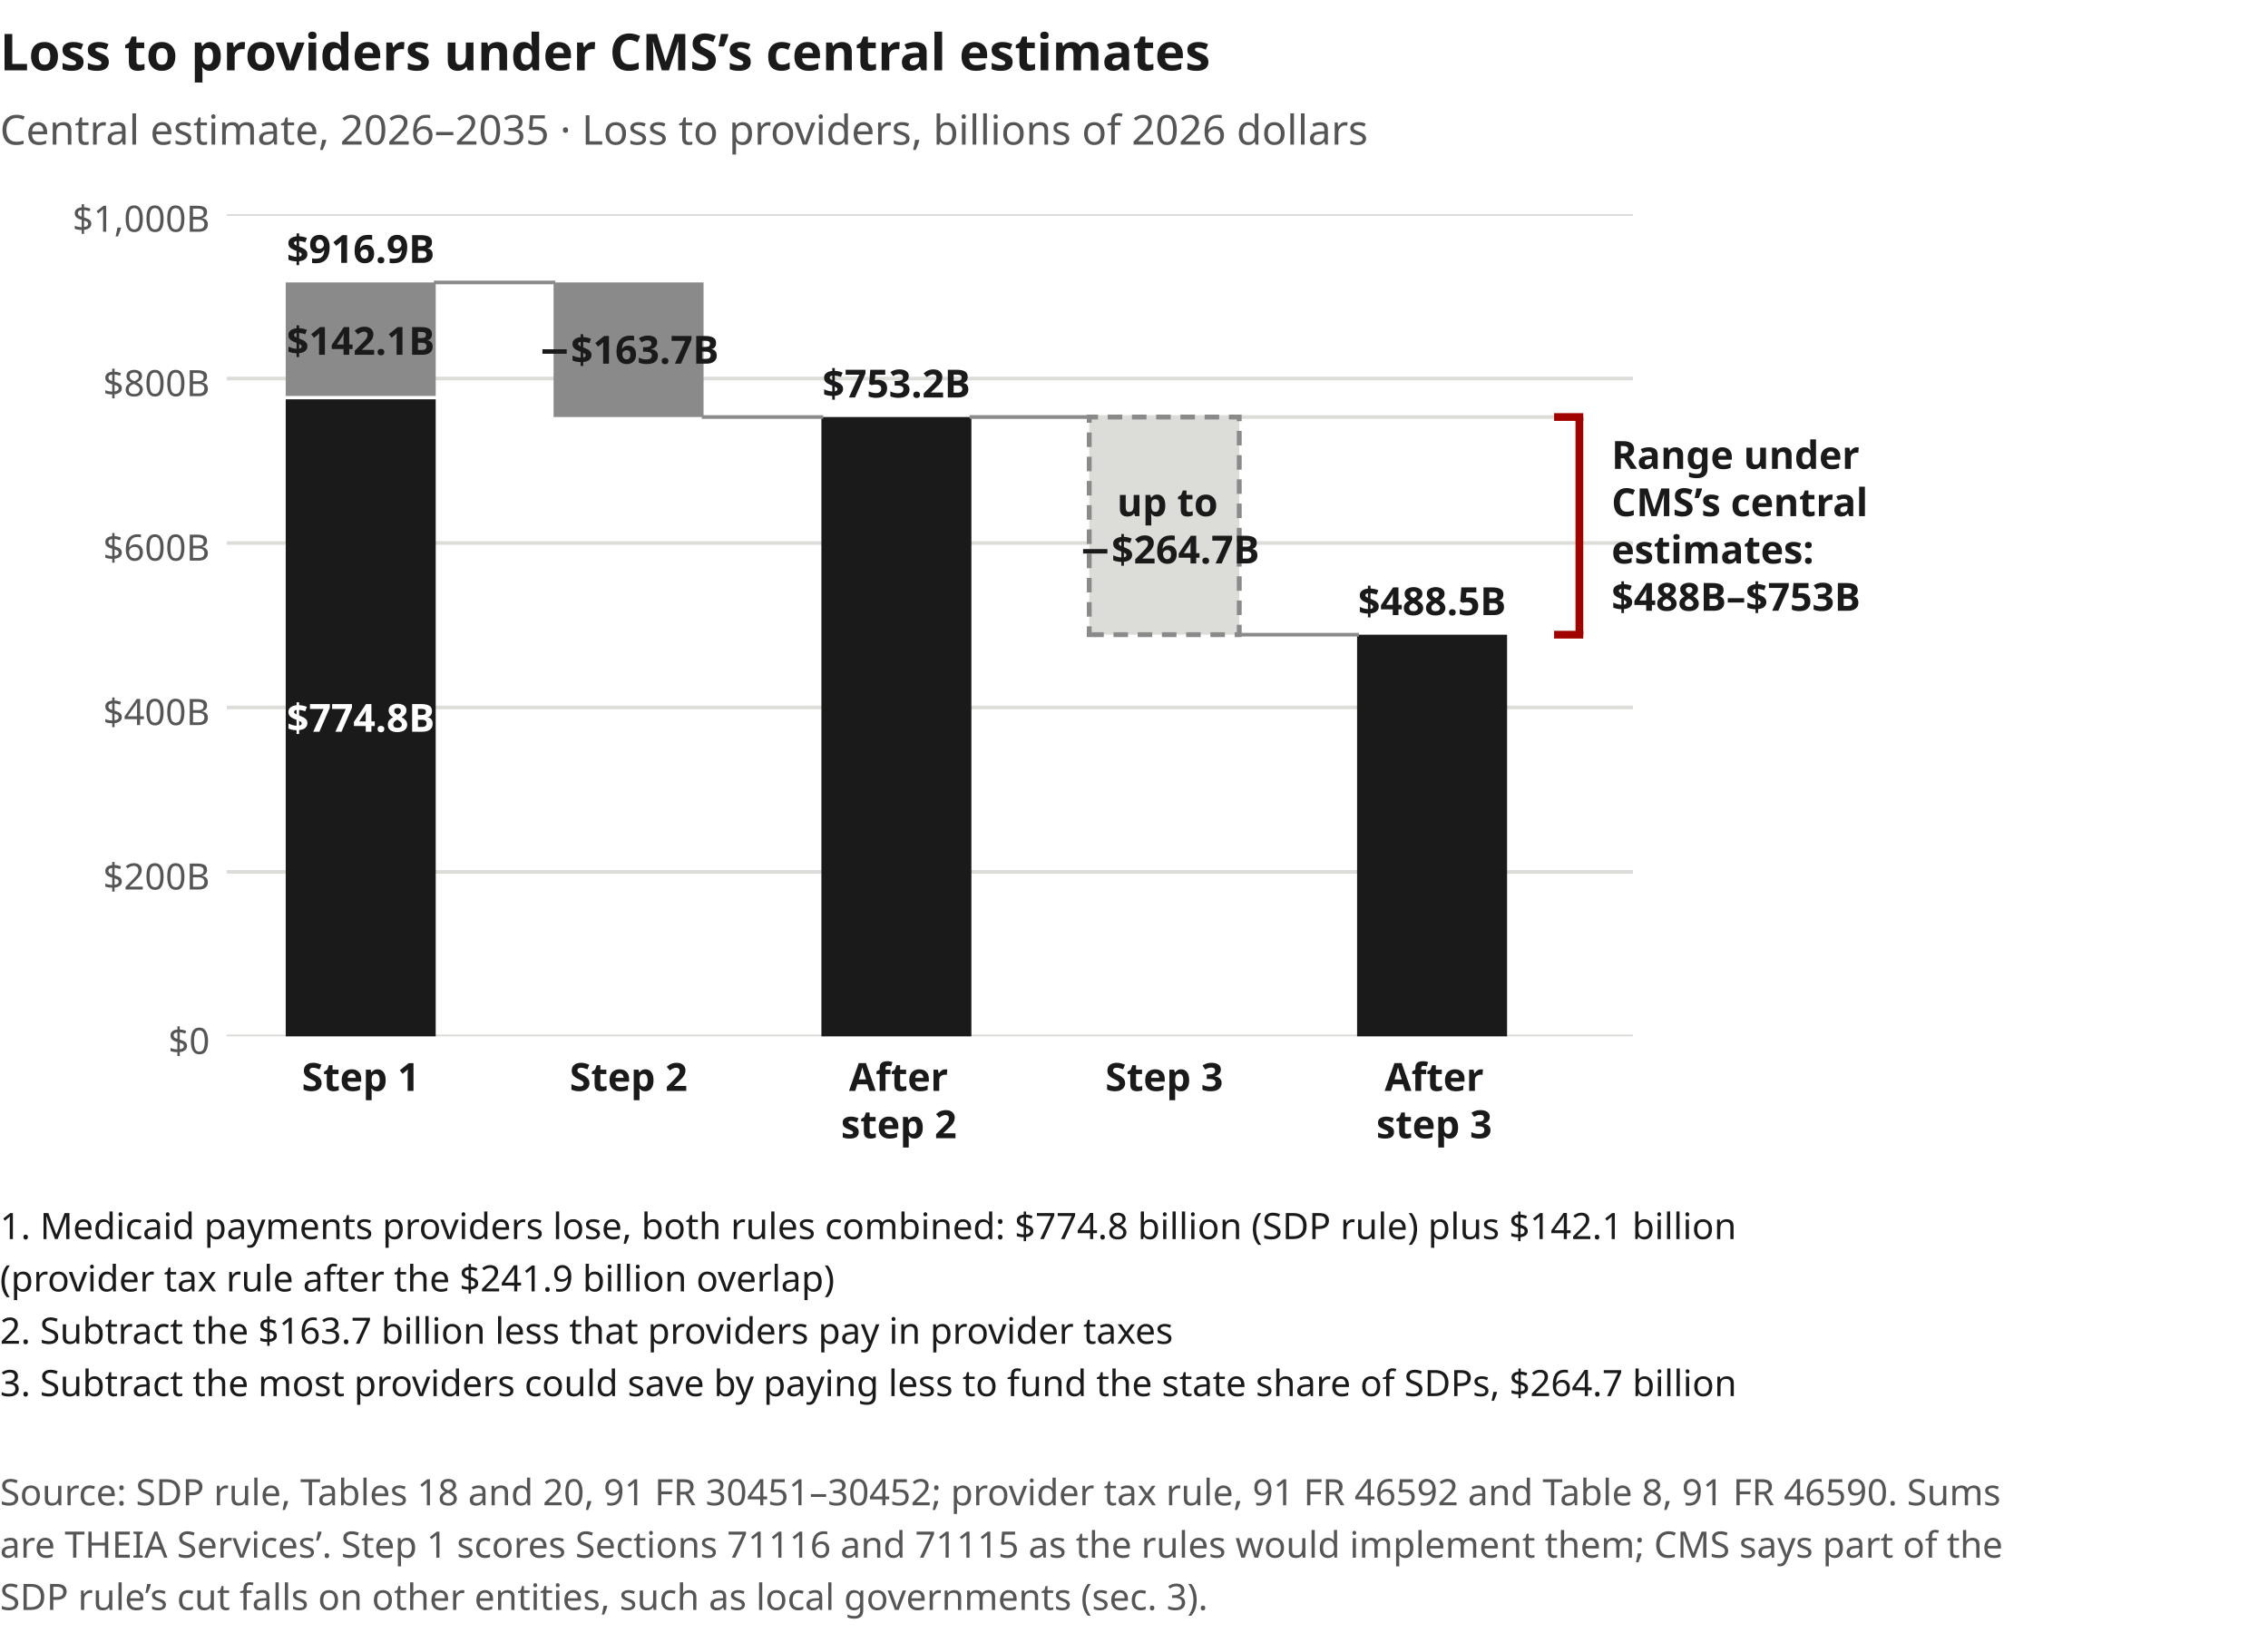
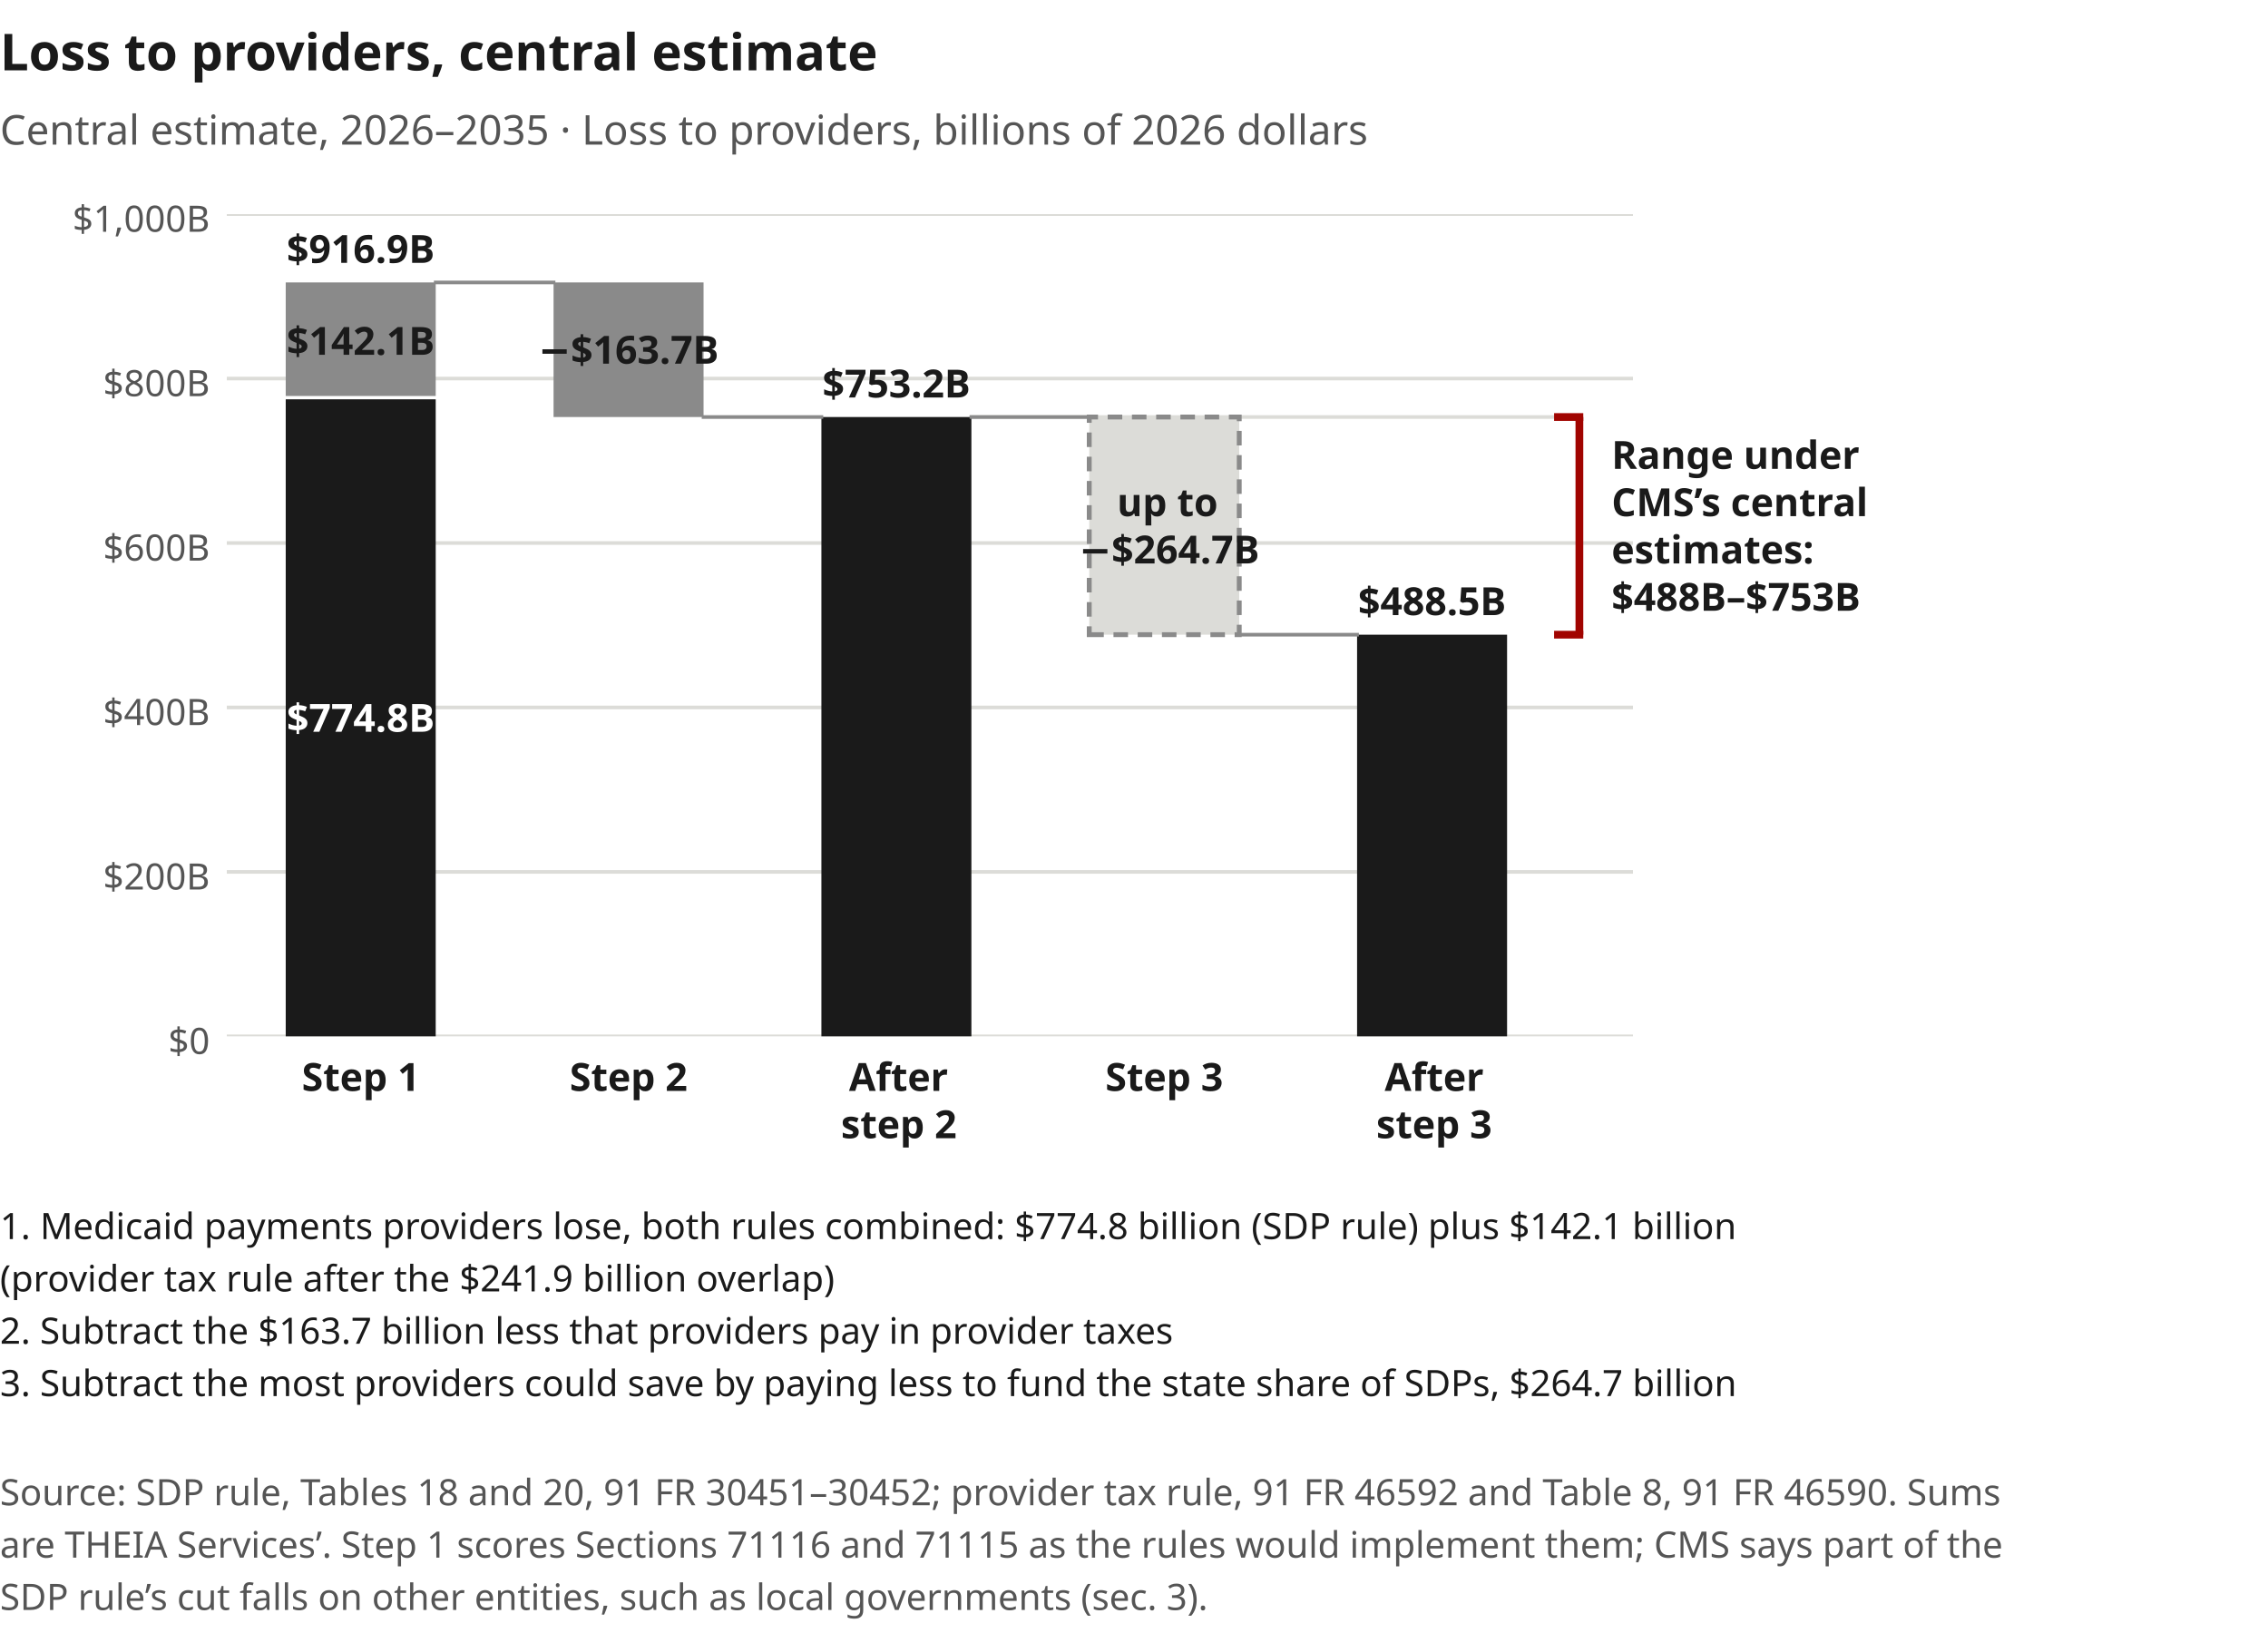
<svg xmlns="http://www.w3.org/2000/svg" width="468pt" height="336.96pt" viewBox="0 0 468 336.96" version="1.1">
  <defs>
    <style type="text/css">*{stroke-linejoin: round; stroke-linecap: butt}</style>
  </defs>
  <g id="figure_1">
    <g id="patch_1">
      <path d="M 0 336.96  L 468 336.96  L 468 0  L 0 0  z " style="fill: #ffffff" />
    </g>
    <g id="axes_1">
      <g id="patch_2">
        <path d="M 46.8 213.84  L 336.96 213.84  L 336.96 44.179  L 46.8 44.179  z " style="fill: #ffffff" />
      </g>
      <g id="line2d_1">
-         <path d="M 200.447 86.051  L 321.485 86.051  " clip-path="url(#p7c0b464411)" style="fill: none; stroke: #dcdcd8; stroke-width: 0.75; stroke-linecap: square" />
+         <path d="M 200.447 86.051  L 321.485 86.051  " clip-path="url(#p13de385cea)" style="fill: none; stroke: #dcdcd8; stroke-width: 0.75; stroke-linecap: square" />
      </g>
      <g id="matplotlib.axis_1">
        <g id="xtick_1">
          <g id="line2d_2" />
          <g id="text_1">
            <text style="font-weight: 700; font-size: 8px; font-family: 'Instrument Sans'; text-anchor: middle; fill: #1a1a1a" x="74.434" y="225.1" transform="rotate(-0 74.43429 225.1)">Step 1</text>
          </g>
        </g>
        <g id="xtick_2">
          <g id="line2d_3" />
          <g id="text_2">
            <text style="font-weight: 700; font-size: 8px; font-family: 'Instrument Sans'; text-anchor: middle; fill: #1a1a1a" x="129.703" y="225.1" transform="rotate(-0 129.7029 225.1)">Step 2</text>
          </g>
        </g>
        <g id="xtick_3">
          <g id="line2d_4" />
          <g id="text_3">
            <text style="font-weight: 700; font-size: 8px; font-family: 'Instrument Sans'; fill: #1a1a1a" transform="translate(175.1877 225.1)">After</text>
            <text style="font-weight: 700; font-size: 8px; font-family: 'Instrument Sans'; fill: #1a1a1a" transform="translate(173.5314 234.86)">step 2</text>
          </g>
        </g>
        <g id="xtick_4">
          <g id="line2d_5" />
          <g id="text_4">
            <text style="font-weight: 700; font-size: 8px; font-family: 'Instrument Sans'; text-anchor: middle; fill: #1a1a1a" x="240.24" y="225.1" transform="rotate(-0 240.24 225.1)">Step 3</text>
          </g>
        </g>
        <g id="xtick_5">
          <g id="line2d_6" />
          <g id="text_5">
            <text style="font-weight: 700; font-size: 8px; font-family: 'Instrument Sans'; fill: #1a1a1a" transform="translate(285.7248 225.1)">After</text>
            <text style="font-weight: 700; font-size: 8px; font-family: 'Instrument Sans'; fill: #1a1a1a" transform="translate(283.9923 234.86)">step 3</text>
          </g>
        </g>
      </g>
      <g id="matplotlib.axis_2">
        <g id="ytick_1">
          <g id="line2d_7">
-             <path d="M 46.8 213.84  L 336.96 213.84  " clip-path="url(#p7c0b464411)" style="fill: none; stroke: #dcdcd8; stroke-width: 0.75; stroke-linecap: square" />
+             <path d="M 46.8 213.84  L 336.96 213.84  " clip-path="url(#p13de385cea)" style="fill: none; stroke: #dcdcd8; stroke-width: 0.75; stroke-linecap: square" />
          </g>
          <g id="line2d_8" />
          <g id="text_6">
            <text style="font-size: 7.5px; font-family: 'Instrument Sans'; text-anchor: end; fill: #555555" x="43.3" y="217.477" transform="rotate(-0 43.3 217.4775)">$0</text>
          </g>
        </g>
        <g id="ytick_2">
          <g id="line2d_9">
-             <path d="M 46.8 179.908  L 336.96 179.908  " clip-path="url(#p7c0b464411)" style="fill: none; stroke: #dcdcd8; stroke-width: 0.75; stroke-linecap: square" />
+             <path d="M 46.8 179.908  L 336.96 179.908  " clip-path="url(#p13de385cea)" style="fill: none; stroke: #dcdcd8; stroke-width: 0.75; stroke-linecap: square" />
          </g>
          <g id="line2d_10" />
          <g id="text_7">
            <text style="font-size: 7.5px; font-family: 'Instrument Sans'; text-anchor: end; fill: #555555" x="43.3" y="183.545" transform="rotate(-0 43.3 183.5453)">$200B</text>
          </g>
        </g>
        <g id="ytick_3">
          <g id="line2d_11">
-             <path d="M 46.8 145.976  L 336.96 145.976  " clip-path="url(#p7c0b464411)" style="fill: none; stroke: #dcdcd8; stroke-width: 0.75; stroke-linecap: square" />
+             <path d="M 46.8 145.976  L 336.96 145.976  " clip-path="url(#p13de385cea)" style="fill: none; stroke: #dcdcd8; stroke-width: 0.75; stroke-linecap: square" />
          </g>
          <g id="line2d_12" />
          <g id="text_8">
            <text style="font-size: 7.5px; font-family: 'Instrument Sans'; text-anchor: end; fill: #555555" x="43.3" y="149.613" transform="rotate(-0 43.3 149.6132)">$400B</text>
          </g>
        </g>
        <g id="ytick_4">
          <g id="line2d_13">
-             <path d="M 46.8 112.044  L 336.96 112.044  " clip-path="url(#p7c0b464411)" style="fill: none; stroke: #dcdcd8; stroke-width: 0.75; stroke-linecap: square" />
+             <path d="M 46.8 112.044  L 336.96 112.044  " clip-path="url(#p13de385cea)" style="fill: none; stroke: #dcdcd8; stroke-width: 0.75; stroke-linecap: square" />
          </g>
          <g id="line2d_14" />
          <g id="text_9">
            <text style="font-size: 7.5px; font-family: 'Instrument Sans'; text-anchor: end; fill: #555555" x="43.3" y="115.681" transform="rotate(-0 43.3 115.681)">$600B</text>
          </g>
        </g>
        <g id="ytick_5">
          <g id="line2d_15">
-             <path d="M 46.8 78.111  L 336.96 78.111  " clip-path="url(#p7c0b464411)" style="fill: none; stroke: #dcdcd8; stroke-width: 0.75; stroke-linecap: square" />
+             <path d="M 46.8 78.111  L 336.96 78.111  " clip-path="url(#p13de385cea)" style="fill: none; stroke: #dcdcd8; stroke-width: 0.75; stroke-linecap: square" />
          </g>
          <g id="line2d_16" />
          <g id="text_10">
            <text style="font-size: 7.5px; font-family: 'Instrument Sans'; text-anchor: end; fill: #555555" x="43.3" y="81.749" transform="rotate(-0 43.3 81.74886)">$800B</text>
          </g>
        </g>
        <g id="ytick_6">
          <g id="line2d_17">
-             <path d="M 46.8 44.179  L 336.96 44.179  " clip-path="url(#p7c0b464411)" style="fill: none; stroke: #dcdcd8; stroke-width: 0.75; stroke-linecap: square" />
+             <path d="M 46.8 44.179  L 336.96 44.179  " clip-path="url(#p13de385cea)" style="fill: none; stroke: #dcdcd8; stroke-width: 0.75; stroke-linecap: square" />
          </g>
          <g id="line2d_18" />
          <g id="text_11">
            <text style="font-size: 7.5px; font-family: 'Instrument Sans'; text-anchor: end; fill: #555555" x="43.3" y="47.817" transform="rotate(-0 43.3 47.8167)">$1,000B</text>
          </g>
        </g>
      </g>
      <g id="patch_3">
-         <path d="M 58.959 213.84  L 89.909 213.84  L 89.909 82.387  L 58.959 82.387  z " clip-path="url(#p7c0b464411)" style="fill: #1a1a1a" />
+         <path d="M 58.959 213.84  L 89.909 213.84  L 89.909 82.387  L 58.959 82.387  z " clip-path="url(#p13de385cea)" style="fill: #1a1a1a" />
      </g>
      <g id="patch_4">
-         <path d="M 58.959 81.708  L 89.909 81.708  L 89.909 58.278  L 58.959 58.278  z " clip-path="url(#p7c0b464411)" style="fill: #8a8a8a" />
+         <path d="M 58.959 81.708  L 89.909 81.708  L 89.909 58.278  L 58.959 58.278  z " clip-path="url(#p13de385cea)" style="fill: #8a8a8a" />
      </g>
      <g id="patch_5">
-         <path d="M 114.228 86.051  L 145.178 86.051  L 145.178 58.278  L 114.228 58.278  z " clip-path="url(#p7c0b464411)" style="fill: #8a8a8a" />
+         <path d="M 114.228 86.051  L 145.178 86.051  L 145.178 58.278  L 114.228 58.278  z " clip-path="url(#p13de385cea)" style="fill: #8a8a8a" />
      </g>
      <g id="patch_6">
-         <path d="M 169.496 213.84  L 200.447 213.84  L 200.447 86.051  L 169.496 86.051  z " clip-path="url(#p7c0b464411)" style="fill: #1a1a1a" />
+         <path d="M 169.496 213.84  L 200.447 213.84  L 200.447 86.051  L 169.496 86.051  z " clip-path="url(#p13de385cea)" style="fill: #1a1a1a" />
      </g>
      <g id="patch_7">
-         <path d="M 224.765 130.961  L 255.715 130.961  L 255.715 86.051  L 224.765 86.051  z " clip-path="url(#p7c0b464411)" style="fill: #dcdcd8; stroke-dasharray: 3,2; stroke-dashoffset: 0; stroke: #8a8a8a; stroke-linejoin: miter" />
+         <path d="M 224.765 130.961  L 255.715 130.961  L 255.715 86.051  L 224.765 86.051  z " clip-path="url(#p13de385cea)" style="fill: #dcdcd8; stroke-dasharray: 3,2; stroke-dashoffset: 0; stroke: #8a8a8a; stroke-linejoin: miter" />
      </g>
      <g id="patch_8">
-         <path d="M 280.033 213.84  L 310.984 213.84  L 310.984 130.961  L 280.033 130.961  z " clip-path="url(#p7c0b464411)" style="fill: #1a1a1a" />
+         <path d="M 280.033 213.84  L 310.984 213.84  L 310.984 130.961  L 280.033 130.961  z " clip-path="url(#p13de385cea)" style="fill: #1a1a1a" />
      </g>
      <g id="line2d_19">
-         <path d="M 89.909 58.278  L 114.228 58.278  " clip-path="url(#p7c0b464411)" style="fill: none; stroke: #8a8a8a; stroke-width: 0.75; stroke-linecap: square" />
+         <path d="M 89.909 58.278  L 114.228 58.278  " clip-path="url(#p13de385cea)" style="fill: none; stroke: #8a8a8a; stroke-width: 0.75; stroke-linecap: square" />
      </g>
      <g id="line2d_20">
-         <path d="M 145.178 86.051  L 169.496 86.051  " clip-path="url(#p7c0b464411)" style="fill: none; stroke: #8a8a8a; stroke-width: 0.75; stroke-linecap: square" />
+         <path d="M 145.178 86.051  L 169.496 86.051  " clip-path="url(#p13de385cea)" style="fill: none; stroke: #8a8a8a; stroke-width: 0.75; stroke-linecap: square" />
      </g>
      <g id="line2d_21">
-         <path d="M 200.447 86.051  L 224.765 86.051  " clip-path="url(#p7c0b464411)" style="fill: none; stroke: #8a8a8a; stroke-width: 0.75; stroke-linecap: square" />
+         <path d="M 200.447 86.051  L 224.765 86.051  " clip-path="url(#p13de385cea)" style="fill: none; stroke: #8a8a8a; stroke-width: 0.75; stroke-linecap: square" />
      </g>
      <g id="line2d_22">
-         <path d="M 255.715 130.961  L 280.033 130.961  " clip-path="url(#p7c0b464411)" style="fill: none; stroke: #8a8a8a; stroke-width: 0.75; stroke-linecap: square" />
+         <path d="M 255.715 130.961  L 280.033 130.961  " clip-path="url(#p13de385cea)" style="fill: none; stroke: #8a8a8a; stroke-width: 0.75; stroke-linecap: square" />
      </g>
      <g id="line2d_23">
-         <path d="M 325.906 130.961  L 325.906 86.051  " clip-path="url(#p7c0b464411)" style="fill: none; stroke: #a10400; stroke-width: 1.6" />
+         <path d="M 325.906 130.961  L 325.906 86.051  " clip-path="url(#p13de385cea)" style="fill: none; stroke: #a10400; stroke-width: 1.6" />
      </g>
      <g id="line2d_24">
-         <path d="M 321.485 130.961  L 325.906 130.961  " clip-path="url(#p7c0b464411)" style="fill: none; stroke: #a10400; stroke-width: 1.6; stroke-linecap: square" />
+         <path d="M 321.485 130.961  L 325.906 130.961  " clip-path="url(#p13de385cea)" style="fill: none; stroke: #a10400; stroke-width: 1.6; stroke-linecap: square" />
      </g>
      <g id="line2d_25">
-         <path d="M 321.485 86.051  L 325.906 86.051  " clip-path="url(#p7c0b464411)" style="fill: none; stroke: #a10400; stroke-width: 1.6; stroke-linecap: square" />
+         <path d="M 321.485 86.051  L 325.906 86.051  " clip-path="url(#p13de385cea)" style="fill: none; stroke: #a10400; stroke-width: 1.6; stroke-linecap: square" />
      </g>
      <g id="datalabel">
        <text style="font-weight: 700; font-size: 8px; font-family: 'Instrument Sans'; text-anchor: middle; fill: #1a1a1a" x="74.434" y="54.242" transform="rotate(-0 74.43429 54.24208)">$916.9B</text>
      </g>
      <g id="datalabel">
        <text style="font-weight: 700; font-size: 8px; font-family: 'Instrument Sans'; text-anchor: middle; fill: #ffffff" x="74.434" y="150.993" transform="rotate(-0 74.43429 150.9934)">$774.8B</text>
      </g>
      <g id="datalabel">
        <text style="font-weight: 700; font-size: 8px; font-family: 'Instrument Sans'; text-anchor: middle; fill: #1a1a1a" x="74.434" y="73.212" transform="rotate(-0 74.43429 73.21241)">$142.1B</text>
      </g>
      <g id="datalabel">
        <text style="font-weight: 700; font-size: 8px; font-family: 'Instrument Sans'; text-anchor: middle; fill: #1a1a1a" x="129.703" y="75.045" transform="rotate(-0 129.7029 75.04475)">−$163.7B</text>
      </g>
      <g id="datalabel">
        <text style="font-weight: 700; font-size: 8px; font-family: 'Instrument Sans'; text-anchor: middle; fill: #1a1a1a" x="184.971" y="82.016" transform="rotate(-0 184.9714 82.01556)">$753.2B</text>
      </g>
      <g id="datalabel">
        <text style="font-weight: 700; font-size: 8px; font-family: 'Instrument Sans'; fill: #1a1a1a" transform="translate(230.4963 106.5061)">up to</text>
        <text style="font-weight: 700; font-size: 8px; font-family: 'Instrument Sans'; fill: #1a1a1a" transform="translate(222.6519 116.2661)">−$264.7B</text>
      </g>
      <g id="datalabel">
        <text style="font-weight: 700; font-size: 8px; font-family: 'Instrument Sans'; text-anchor: middle; fill: #1a1a1a" x="295.509" y="126.925" transform="rotate(-0 295.5086 126.9248)">$488.5B</text>
      </g>
      <g id="text_12">
        <text style="font-weight: 700; font-size: 8px; font-family: 'Instrument Sans'; fill: #1a1a1a" transform="translate(332.5385 96.74609)">Range under</text>
        <text style="font-weight: 700; font-size: 8px; font-family: 'Instrument Sans'; fill: #1a1a1a" transform="translate(332.5385 106.5061)">CMS’s central</text>
        <text style="font-weight: 700; font-size: 8px; font-family: 'Instrument Sans'; fill: #1a1a1a" transform="translate(332.5385 116.2661)">estimates:</text>
        <text style="font-weight: 700; font-size: 8px; font-family: 'Instrument Sans'; fill: #1a1a1a" transform="translate(332.5385 126.0261)">$488B–$753B</text>
      </g>
    </g>
    <g id="text_13">
-       <text style="font-weight: 700; font-size: 10.5px; font-family: 'Instrument Sans'; text-anchor: start; fill: #1a1a1a" x="0" y="14.505" transform="rotate(-0 0 14.505)">Loss to providers under CMS’s central estimates</text>
+       <text style="font-weight: 700; font-size: 10.5px; font-family: 'Instrument Sans'; text-anchor: start; fill: #1a1a1a" x="0" y="14.505" transform="rotate(-0 0 14.505)">Loss to providers, central estimate</text>
    </g>
    <g id="text_14">
      <text style="font-size: 8.5px; font-family: 'Instrument Sans'; text-anchor: start; fill: #555555" x="0" y="29.845" transform="rotate(-0 0 29.845)">Central estimate, 2026–2035 · Loss to providers, billions of 2026 dollars</text>
    </g>
    <g id="key">
      <text style="font-size: 7.5px; font-family: 'Instrument Sans'; text-anchor: start; fill: #1a1a1a" x="0" y="255.675" transform="rotate(-0 0 255.675)">1. Medicaid payments providers lose, both rules combined: $774.8 billion (SDP rule) plus $142.1 billion</text>
    </g>
    <g id="key">
      <text style="font-size: 7.5px; font-family: 'Instrument Sans'; text-anchor: start; fill: #1a1a1a" x="0" y="266.475" transform="rotate(-0 0 266.475)">(provider tax rule after the $241.9 billion overlap)</text>
    </g>
    <g id="key">
      <text style="font-size: 7.5px; font-family: 'Instrument Sans'; text-anchor: start; fill: #1a1a1a" x="0" y="277.275" transform="rotate(-0 0 277.275)">2. Subtract the $163.7 billion less that providers pay in provider taxes</text>
    </g>
    <g id="key">
      <text style="font-size: 7.5px; font-family: 'Instrument Sans'; text-anchor: start; fill: #1a1a1a" x="0" y="288.075" transform="rotate(-0 0 288.075)">3. Subtract the most providers could save by paying less to fund the state share of SDPs, $264.7 billion</text>
    </g>
    <g id="text_15">
      <text style="font-size: 7.5px; font-family: 'Instrument Sans'; text-anchor: start; fill: #555555" x="0" y="310.605" transform="rotate(-0 0 310.605)">Source: SDP rule, Tables 18 and 20, 91 FR 30451–30452; provider tax rule, 91 FR 46592 and Table 8, 91 FR 46590. Sums</text>
    </g>
    <g id="text_16">
      <text style="font-size: 7.5px; font-family: 'Instrument Sans'; text-anchor: start; fill: #555555" x="0" y="321.405" transform="rotate(-0 0 321.405)">are THEIA Services’. Step 1 scores Sections 71116 and 71115 as the rules would implement them; CMS says part of the</text>
    </g>
    <g id="text_17">
      <text style="font-size: 7.5px; font-family: 'Instrument Sans'; text-anchor: start; fill: #555555" x="0" y="332.205" transform="rotate(-0 0 332.205)">SDP rule’s cut falls on other entities, such as local governments (sec. 3).</text>
    </g>
  </g>
  <defs>
-     <clipPath id="p7c0b464411">
+     <clipPath id="p13de385cea">
      <rect x="46.8" y="44.179" width="290.16" height="169.661" />
    </clipPath>
  </defs>
</svg>
